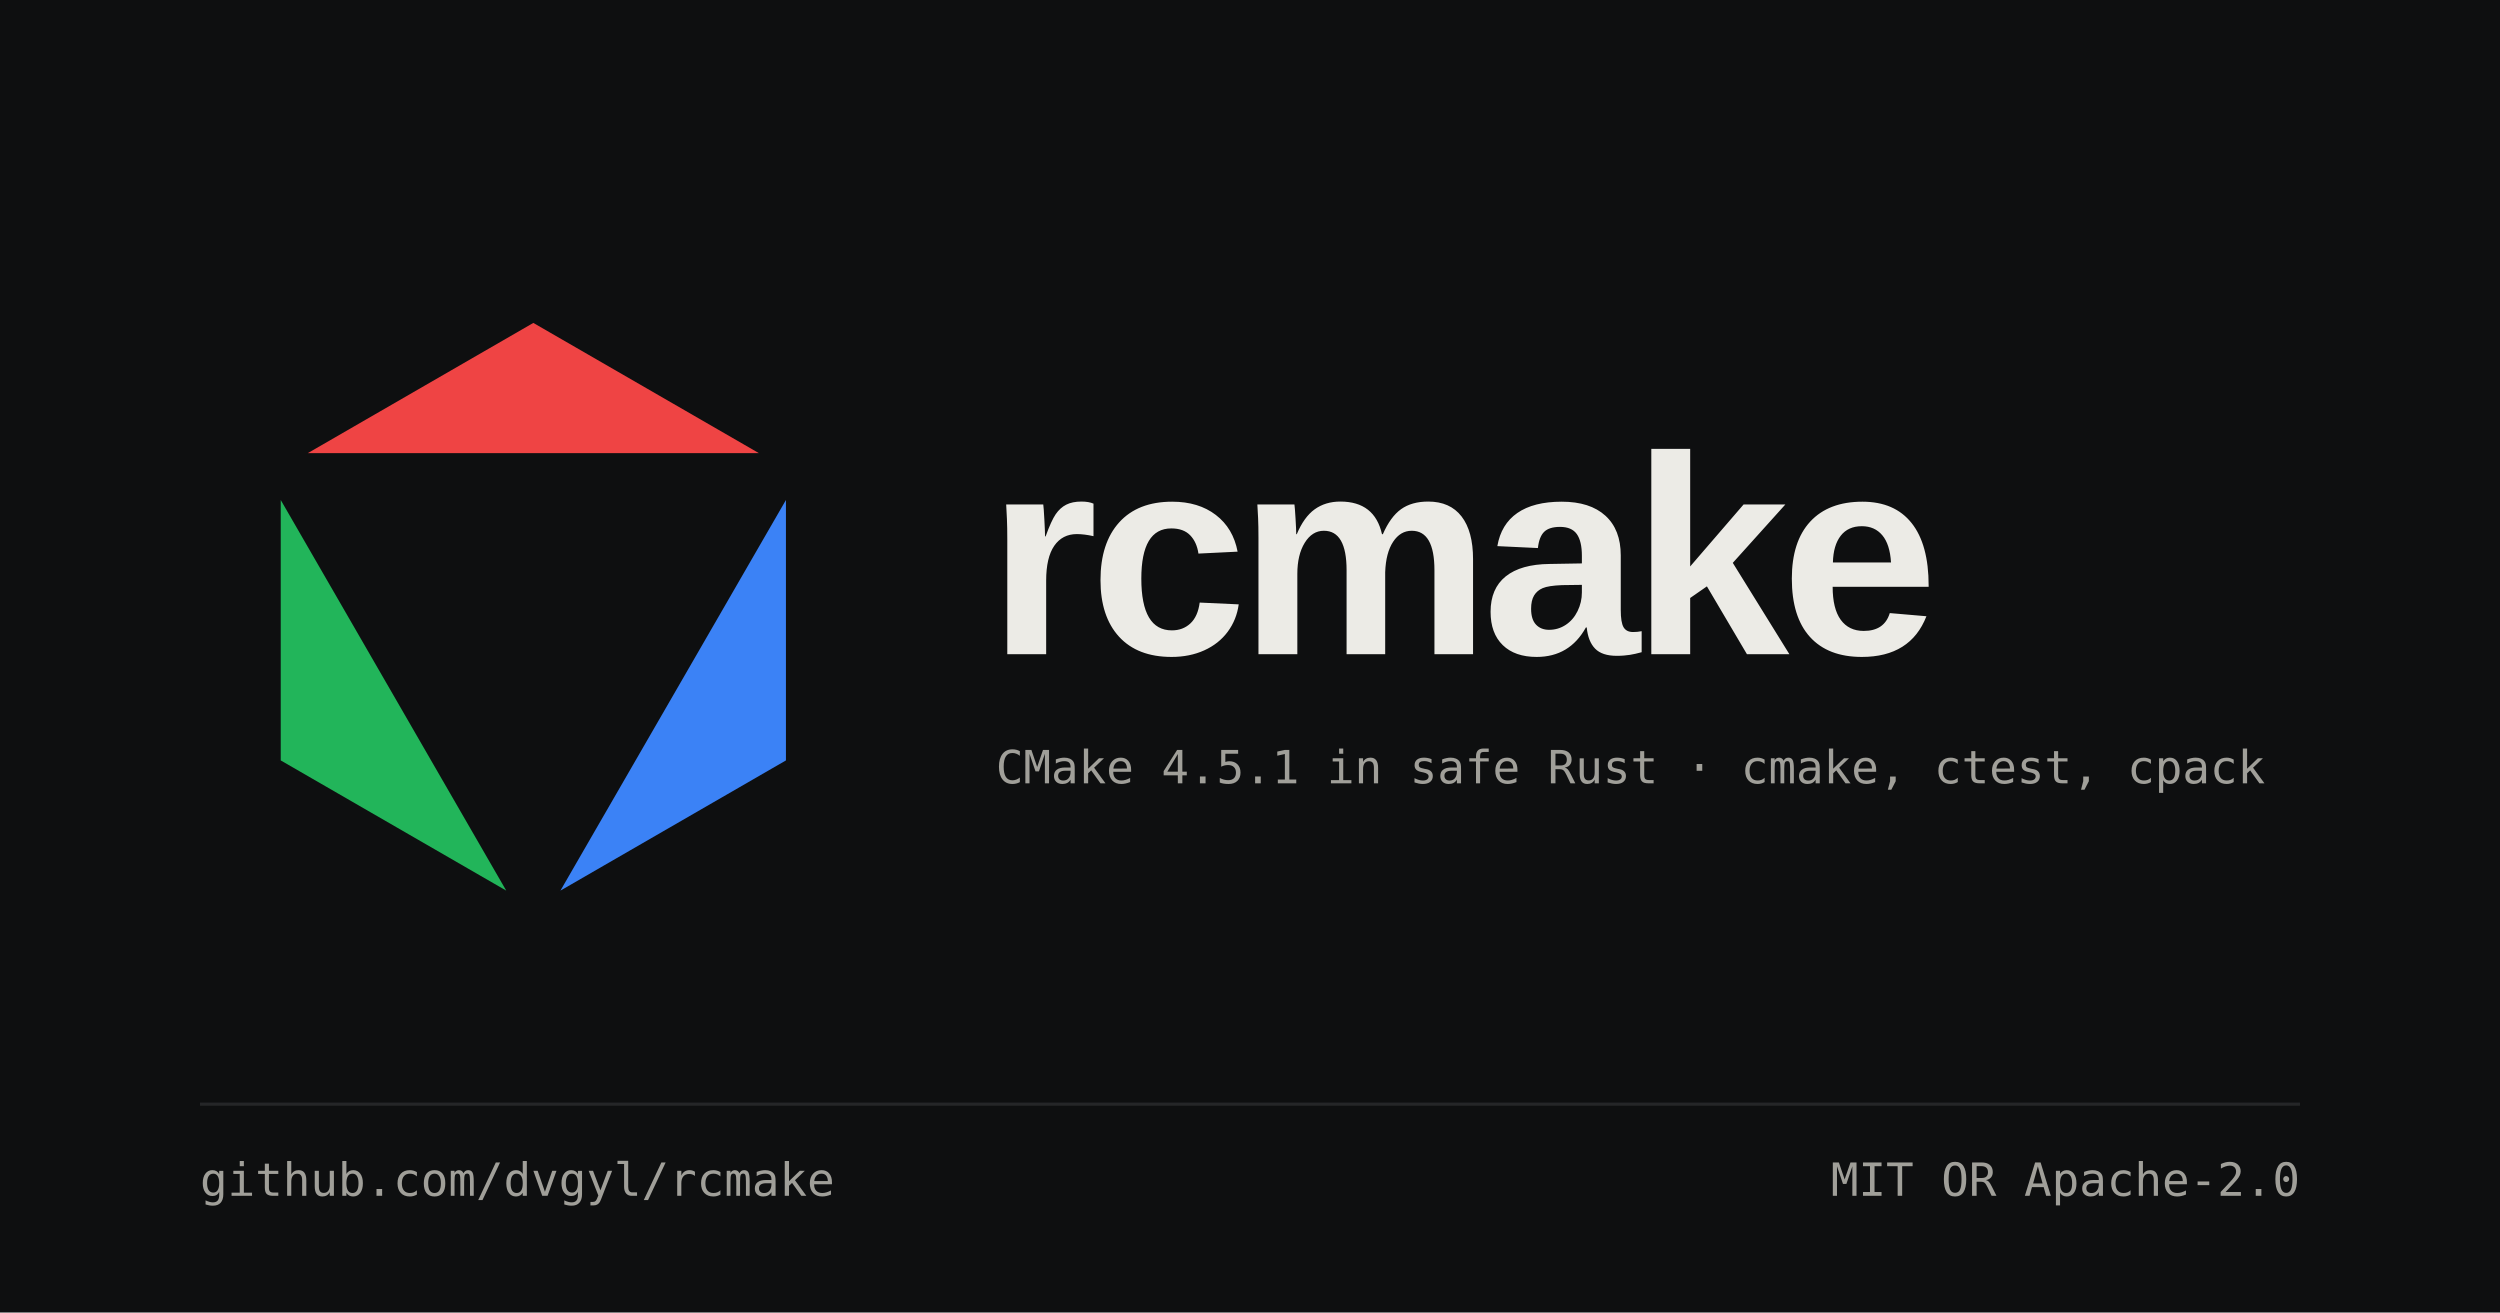
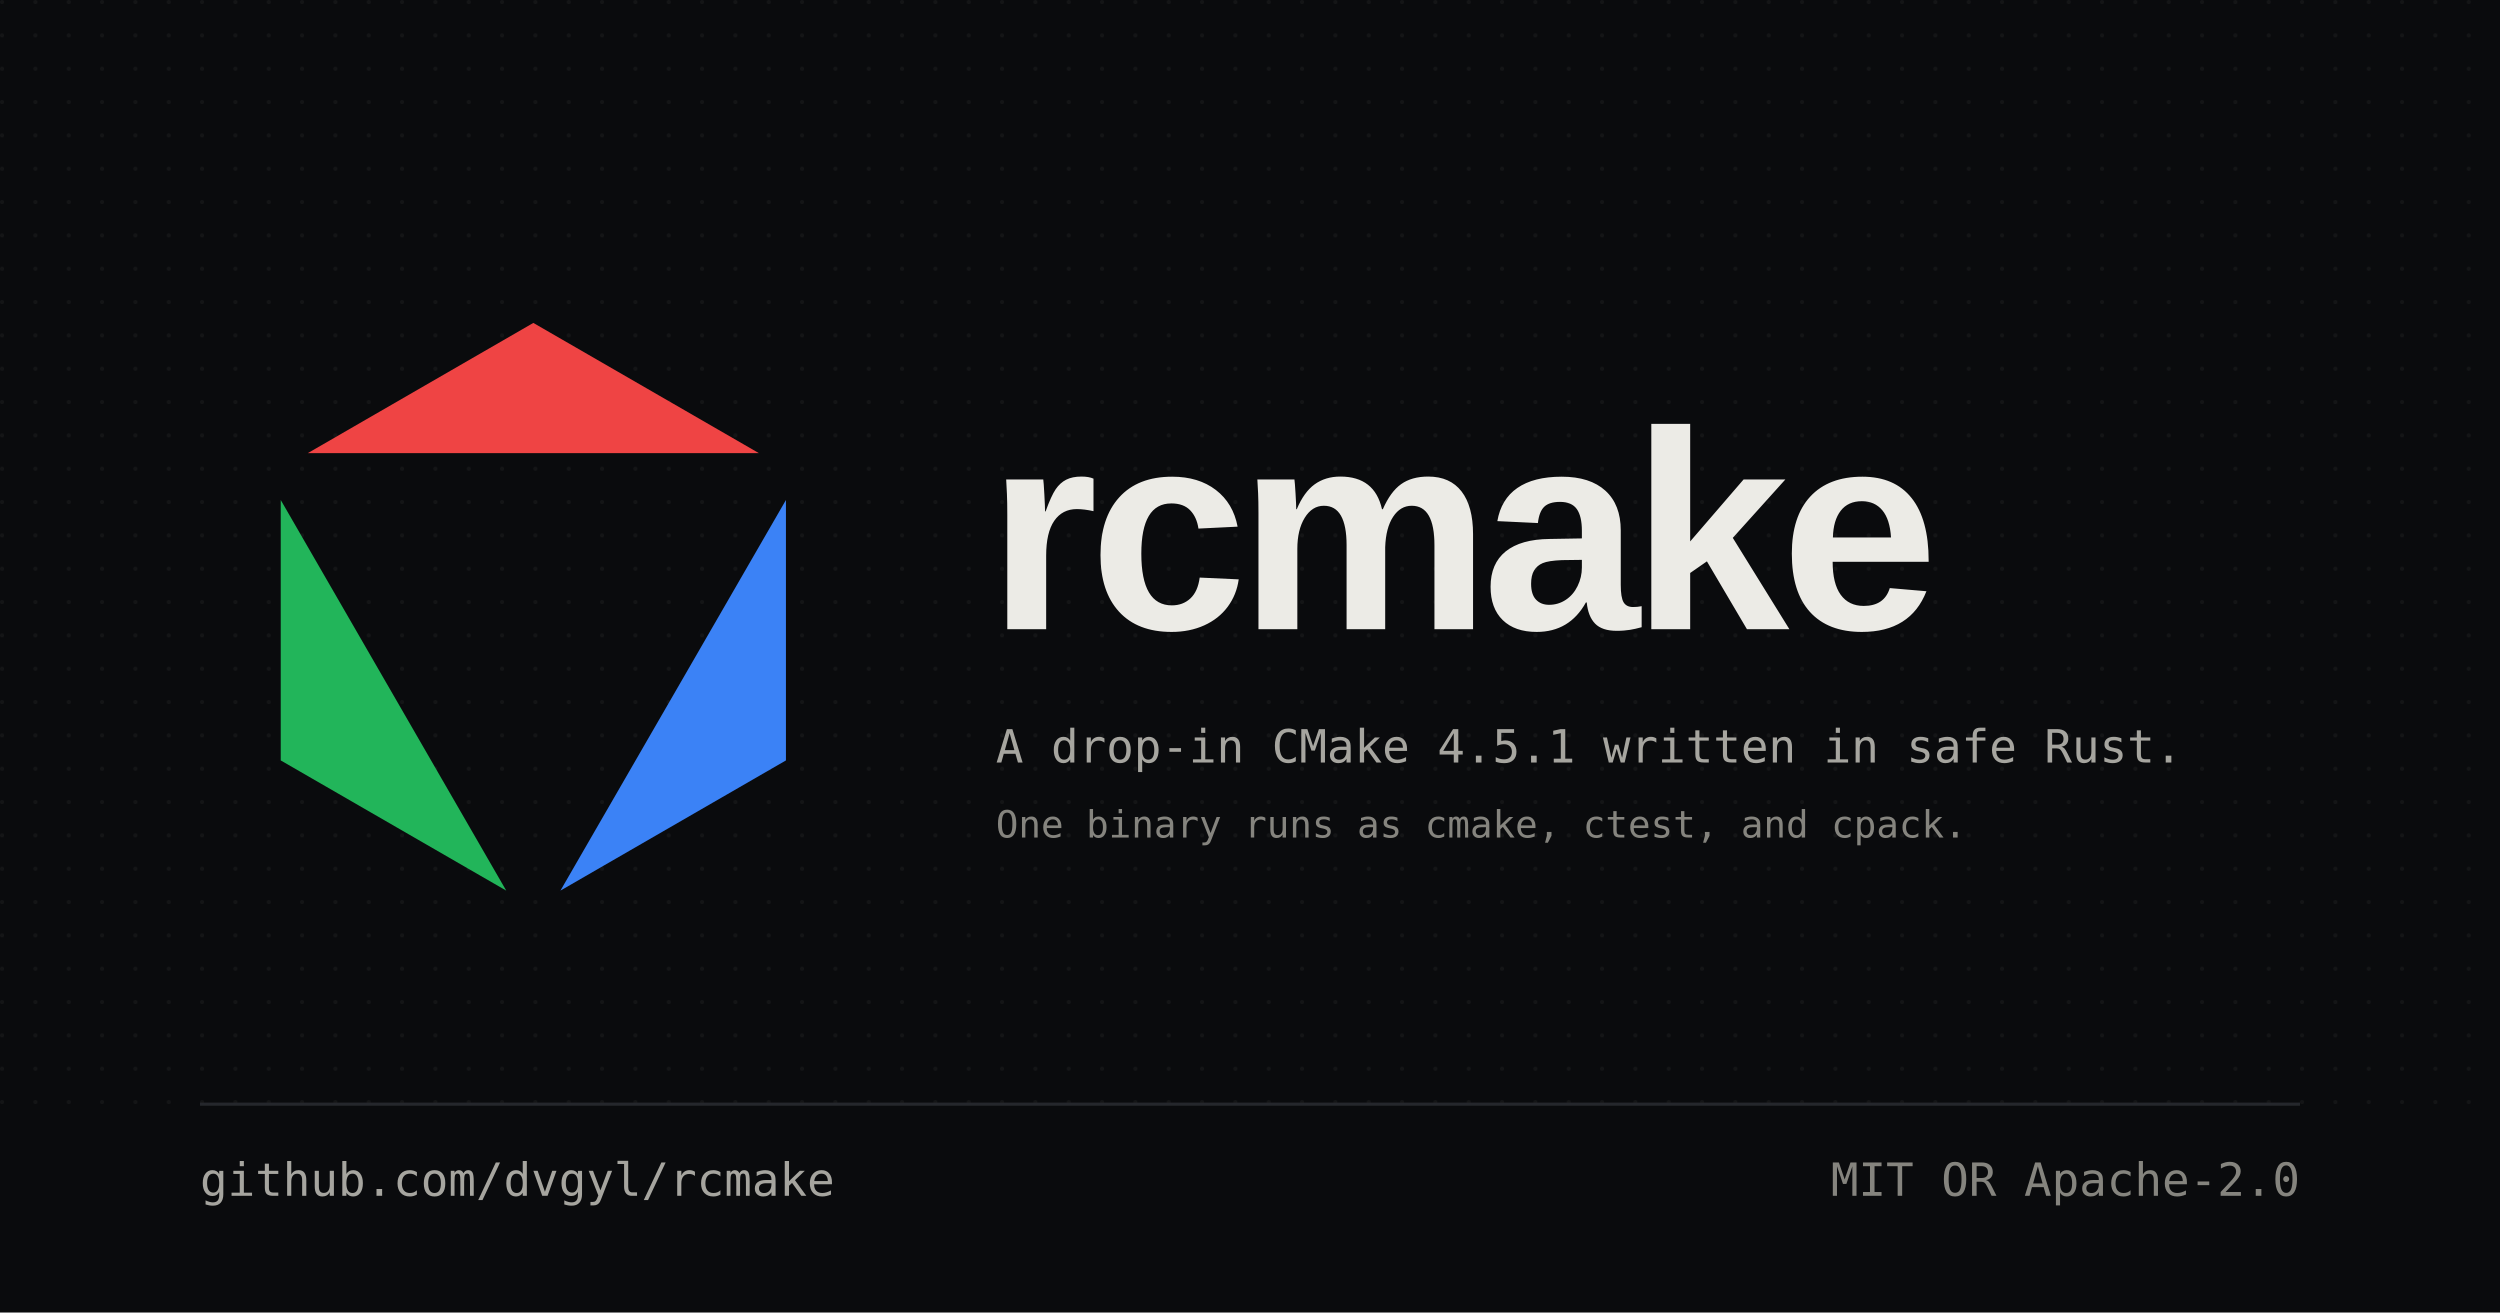
- <svg xmlns="http://www.w3.org/2000/svg" viewBox="0 0 1200 630" width="1200" height="630" role="img" aria-label="rcmake: CMake 4.5.1 in safe Rust">
-   <rect width="1200" height="630" fill="#0e0f10" />
+ <svg xmlns="http://www.w3.org/2000/svg" viewBox="0 0 1200 630" width="1200" height="630" role="img" aria-label="rcmake: A drop-in CMake 4.5.1 written in safe Rust">
+   <defs>
+     <pattern id="bench-dots" width="16" height="16" patternUnits="userSpaceOnUse">
+       <circle cx="1" cy="1" r="1" fill="#ffffff" fill-opacity="0.04" />
+     </pattern>
+   </defs>
+   <rect width="1200" height="630" fill="#0a0b0d" />
+   <rect width="1200" height="530" fill="url(#bench-dots)" />
  <g transform="translate(96 135) scale(2.5)">
    <polygon points="64,8 20.70,33 107.30,33" fill="#EF4444" />
    <polygon points="15.50,42 15.50,92 58.80,117" fill="#22B55A" />
    <polygon points="112.50,42 112.50,92 69.20,117" fill="#3B82F6" />
  </g>
-   <text x="474" y="314" fill="#ecebe6" font-family="-apple-system, BlinkMacSystemFont, 'Segoe UI', 'Helvetica Neue', Arial, sans-serif" font-size="136" font-weight="600" letter-spacing="-4">rcmake</text>
-   <text x="478" y="376" fill="#a09f99" font-family="ui-monospace, 'SF Mono', Menlo, Consolas, monospace" font-size="22">CMake 4.5.1 in safe Rust · cmake, ctest, cpack</text>
-   <line x1="96" y1="530" x2="1104" y2="530" stroke="#252628" stroke-width="1.5" />
-   <text x="96" y="574" fill="#a09f99" font-family="ui-monospace, 'SF Mono', Menlo, Consolas, monospace" font-size="22">github.com/dvgyl/rcmake</text>
-   <text x="1104" y="574" fill="#a09f99" font-family="ui-monospace, 'SF Mono', Menlo, Consolas, monospace" font-size="22" text-anchor="end">MIT OR Apache-2.0</text>
+   <text x="474" y="302" fill="#ecebe6" font-family="-apple-system, BlinkMacSystemFont, 'Segoe UI', 'Helvetica Neue', Arial, sans-serif" font-size="136" font-weight="600" letter-spacing="-4">rcmake</text>
+   <text x="478" y="366" fill="#a6a59f" font-family="ui-monospace, 'SF Mono', Menlo, Consolas, monospace" font-size="22">A drop-in CMake 4.5.1 written in safe Rust.</text>
+   <text x="478" y="402" fill="#85847e" font-family="ui-monospace, 'SF Mono', Menlo, Consolas, monospace" font-size="18">One binary runs as cmake, ctest, and cpack.</text>
+   <line x1="96" y1="530" x2="1104" y2="530" stroke="#25272c" stroke-width="1.5" />
+   <text x="96" y="574" fill="#a6a59f" font-family="ui-monospace, 'SF Mono', Menlo, Consolas, monospace" font-size="22">github.com/dvgyl/rcmake</text>
+   <text x="1104" y="574" fill="#85847e" font-family="ui-monospace, 'SF Mono', Menlo, Consolas, monospace" font-size="22" text-anchor="end">MIT OR Apache-2.0</text>
</svg>
